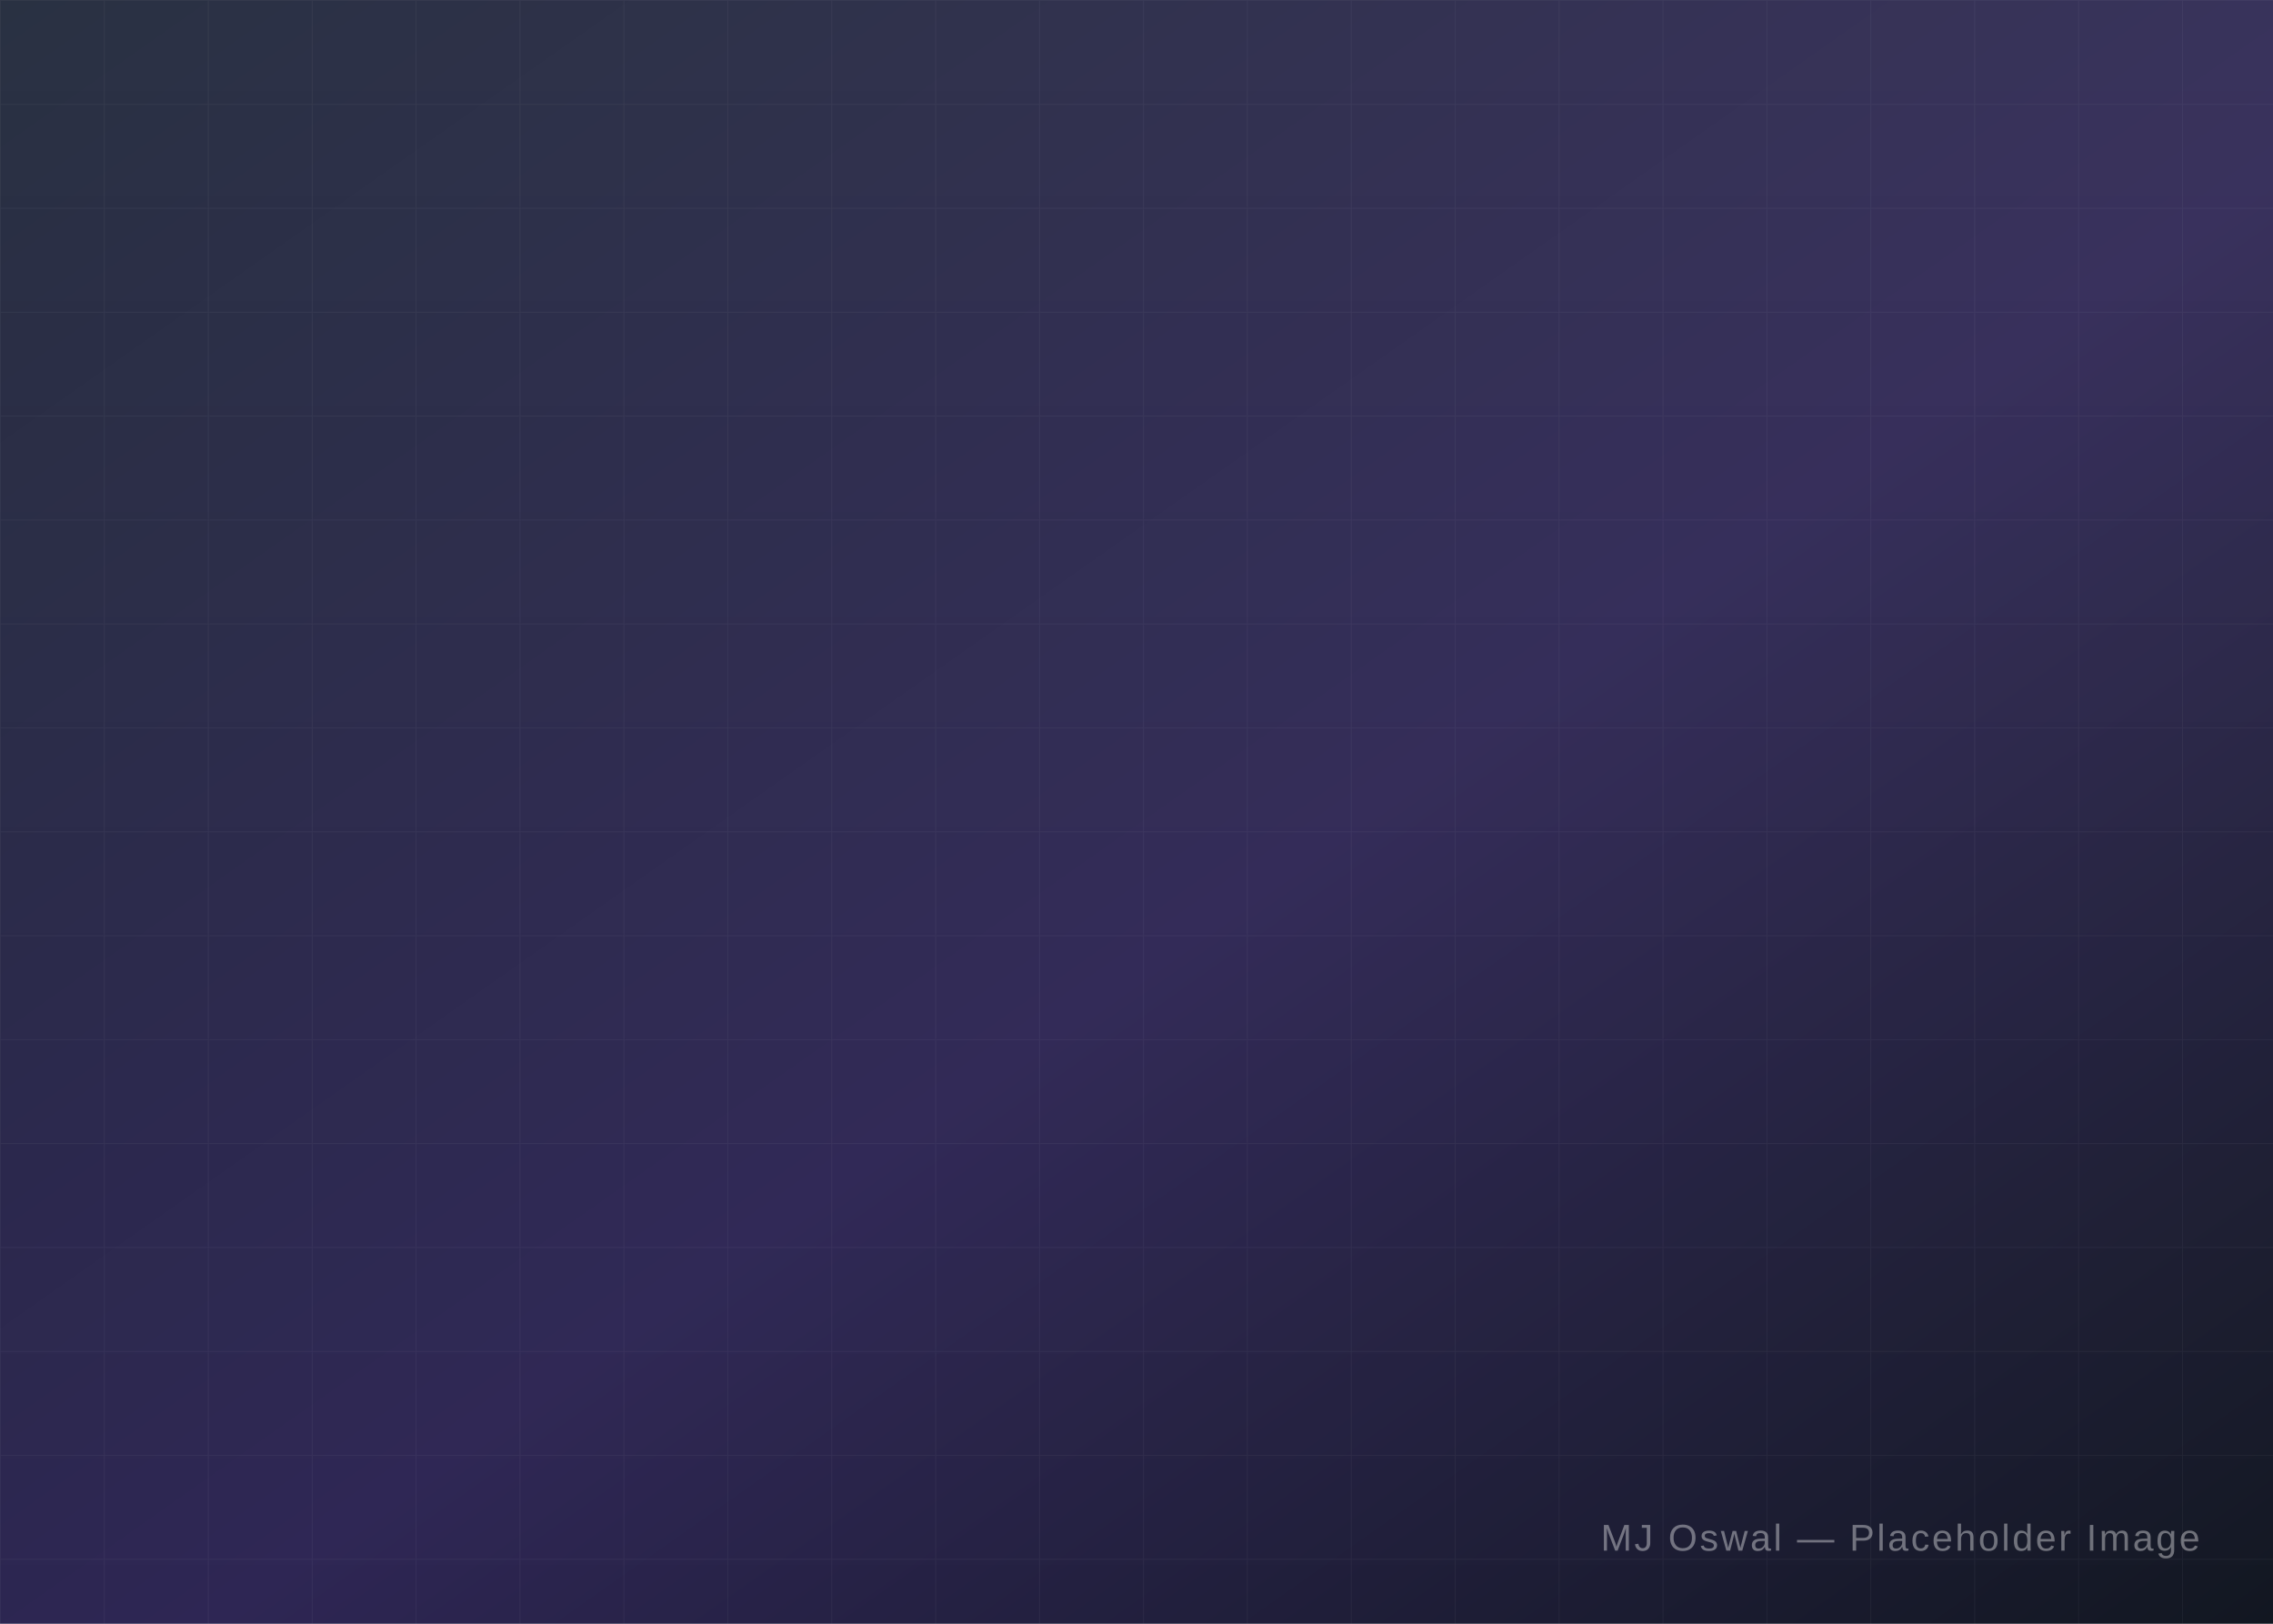
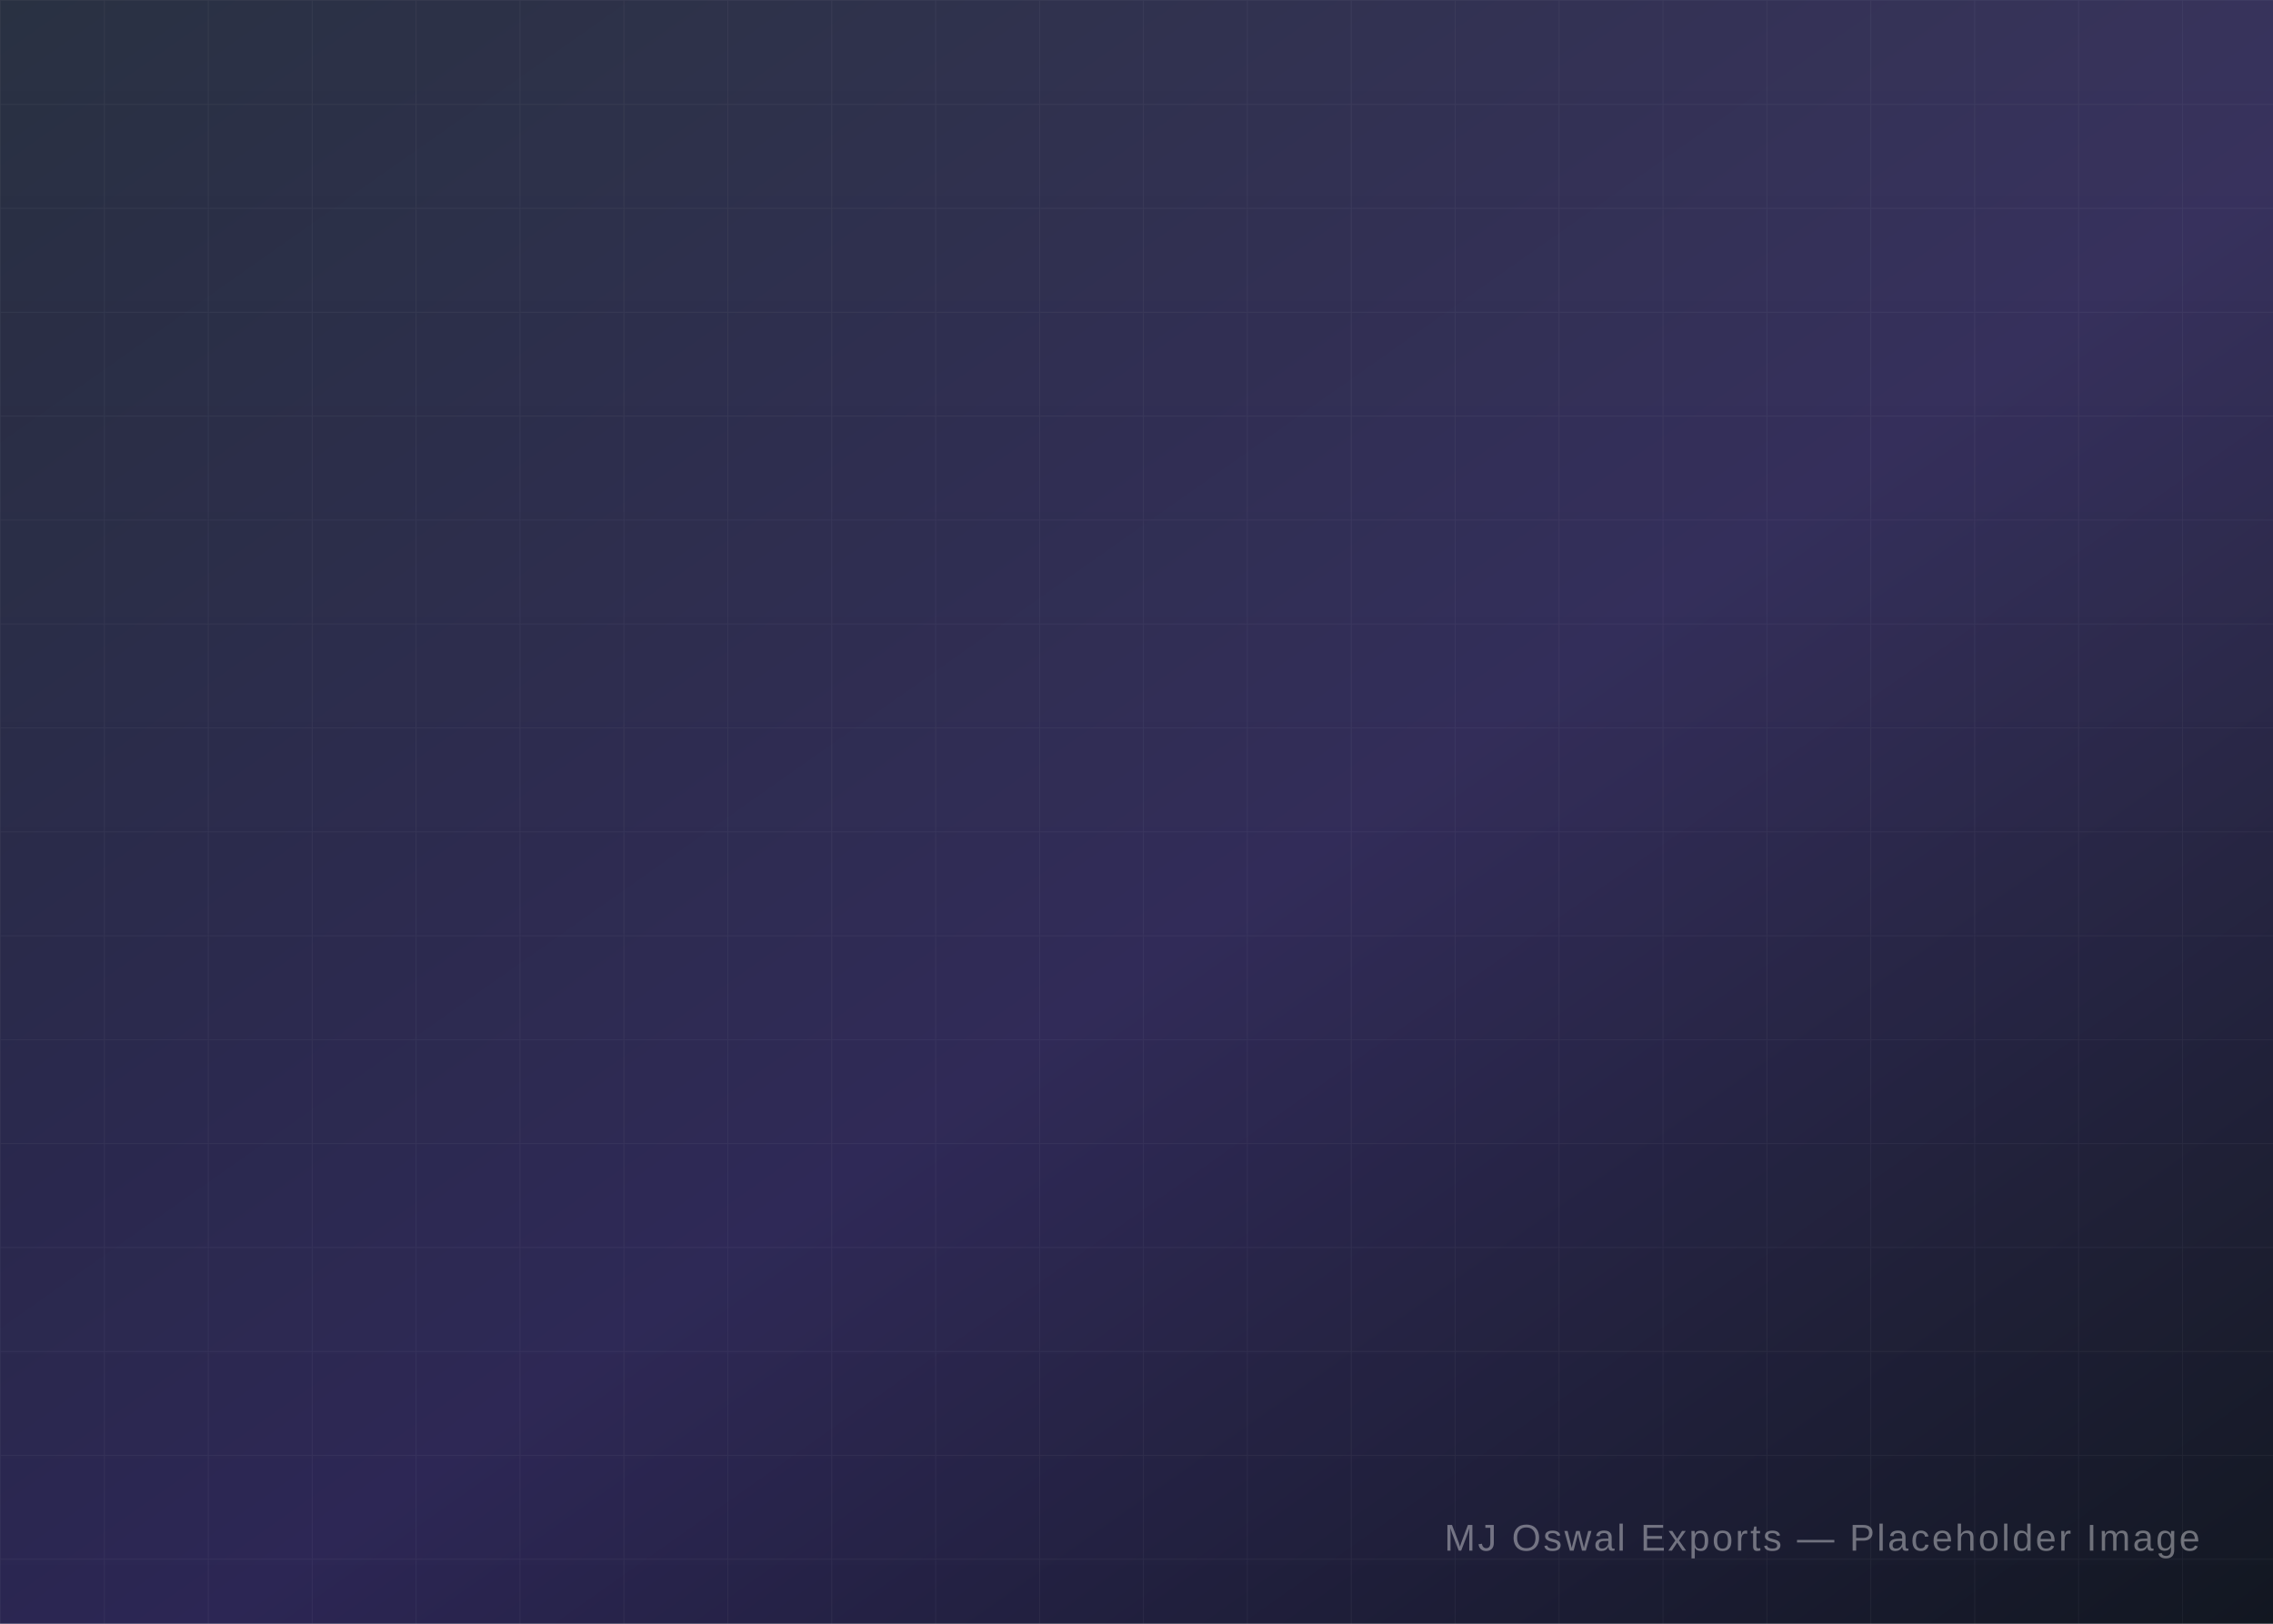
- <svg xmlns="http://www.w3.org/2000/svg" viewBox="0 0 1400 1000" width="1400" height="1000" role="img" aria-label="MJ Oswal Placeholder Image">
+ <svg xmlns="http://www.w3.org/2000/svg" viewBox="0 0 1400 1000" width="1400" height="1000" role="img" aria-label="MJ Oswal Exports Placeholder Image">
  <defs>
    <linearGradient id="g" x1="0%" y1="0%" x2="100%" y2="100%">
      <stop offset="0%" stop-color="hsl(220, 32%, 16%)" />
-       <stop offset="55%" stop-color="hsl(250, 38%, 24%)" />
+       <stop offset="55%" stop-color="hsl(248, 38%, 24%)" />
      <stop offset="100%" stop-color="hsl(220, 30%, 10%)" />
    </linearGradient>
    <linearGradient id="sheen" x1="0%" y1="0%" x2="0%" y2="100%">
      <stop offset="0%" stop-color="#ffffff" stop-opacity="0.06" />
      <stop offset="100%" stop-color="#ffffff" stop-opacity="0" />
    </linearGradient>
    <pattern id="grid" width="64" height="64" patternUnits="userSpaceOnUse">
      <path d="M 64 0 L 0 0 0 64" fill="none" stroke="#ffffff" stroke-opacity="0.045" stroke-width="1" />
    </pattern>
  </defs>
  <rect width="1400" height="1000" fill="url(#g)" />
  <rect width="1400" height="1000" fill="url(#grid)" />
  <rect width="1400" height="1000" fill="url(#sheen)" />
-   <text x="1355" y="955" text-anchor="end" dominant-baseline="auto" font-family="Arial, Helvetica, sans-serif" font-size="23" fill="#ffffff" fill-opacity="0.38" letter-spacing="1.5">MJ Oswal — Placeholder Image</text>
+   <text x="1355" y="955" text-anchor="end" dominant-baseline="auto" font-family="Arial, Helvetica, sans-serif" font-size="23" fill="#ffffff" fill-opacity="0.38" letter-spacing="1.5">MJ Oswal Exports — Placeholder Image</text>
</svg>
